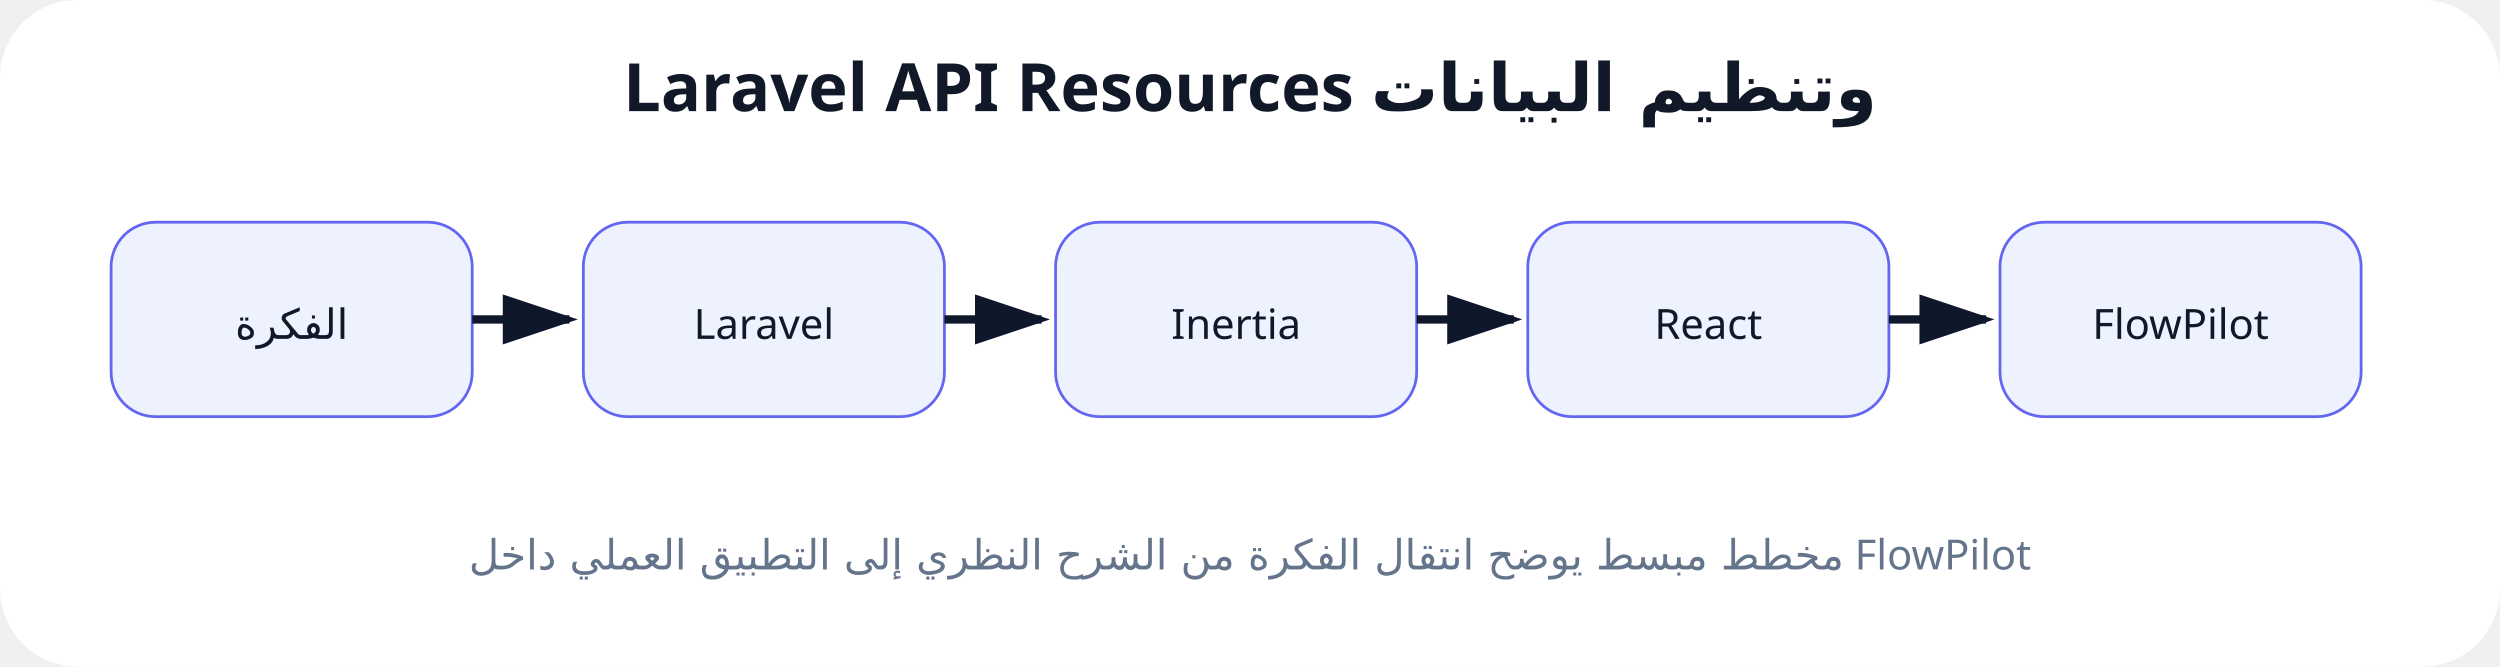
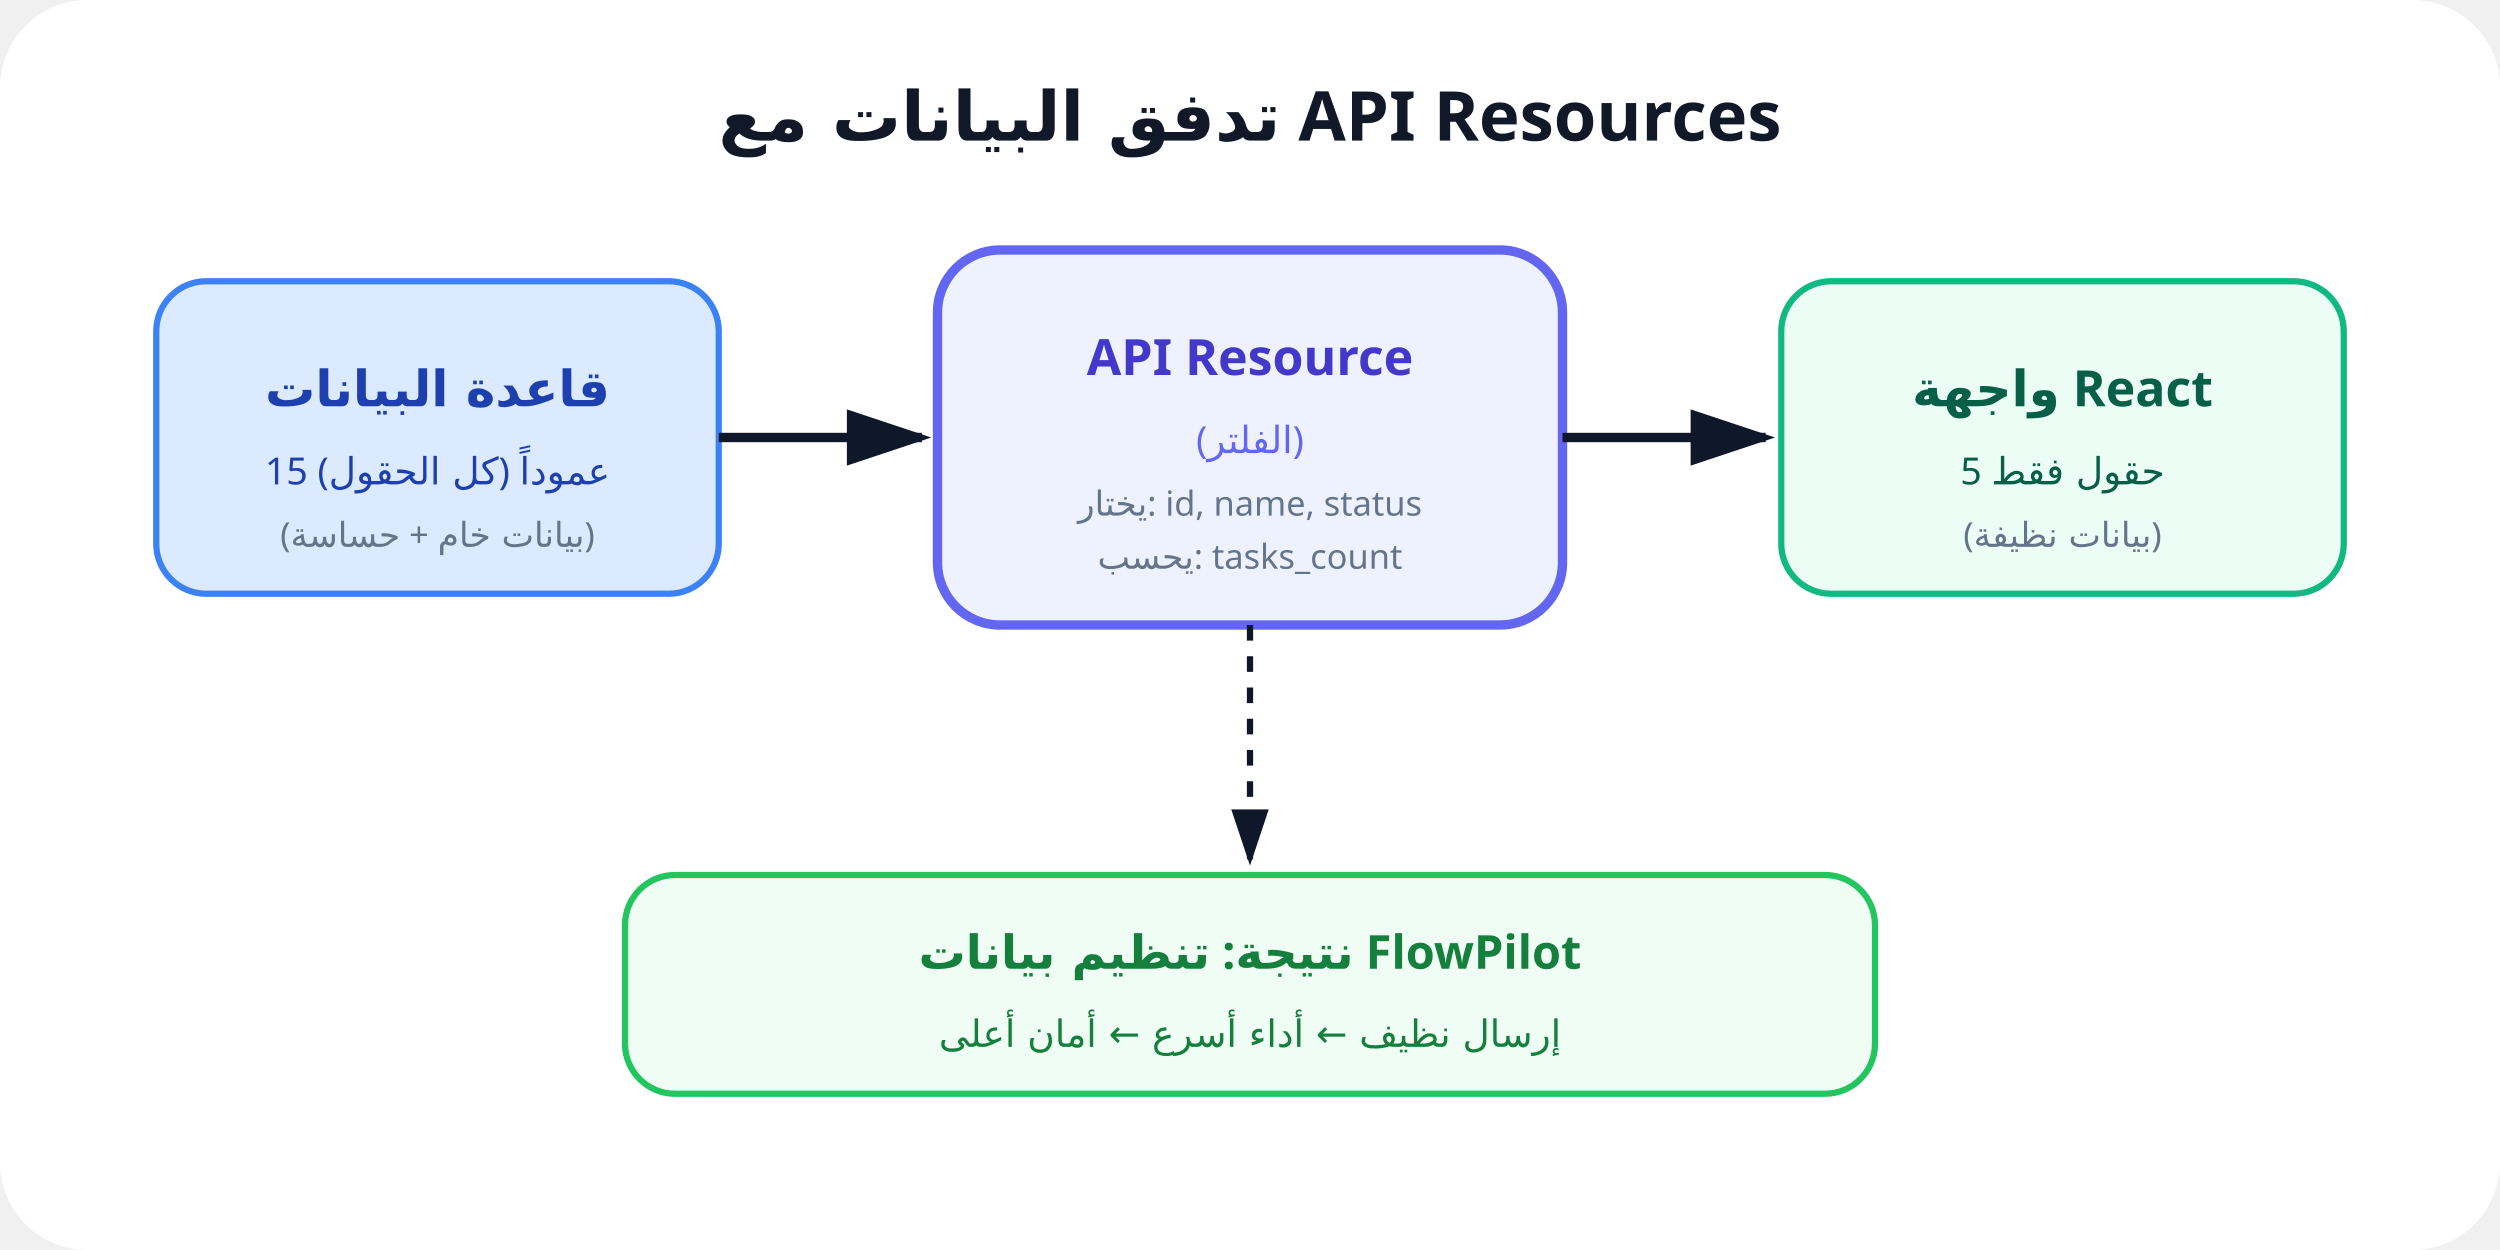
- <svg xmlns="http://www.w3.org/2000/svg" width="900" height="240" viewBox="0 0 900 240">
+ <svg xmlns="http://www.w3.org/2000/svg" width="800" height="400" viewBox="0 0 800 400">
+   <rect width="800" height="400" rx="28" fill="#ffffff" />
+   <text x="400" y="45" text-anchor="middle" font-size="22" font-weight="700" font-family="Tajawal, sans-serif" fill="#111827">تدفق البيانات مع API Resources</text>
+   <rect x="50" y="90" width="180" height="100" rx="16" fill="#dbeafe" stroke="#3b82f6" stroke-width="2" />
+   <text x="140" y="130" text-anchor="middle" font-size="16" font-weight="700" font-family="Tajawal, sans-serif" fill="#1e40af">قاعدة البيانات</text>
+   <text x="140" y="155" text-anchor="middle" font-size="12" font-family="Tajawal, sans-serif" fill="#1e40af">15 عموداً (كل الحقول)</text>
+   <text x="140" y="175" text-anchor="middle" font-size="11" font-family="Tajawal, sans-serif" fill="#64748b">(بيانات خام + حساسة)</text>
+   <path d="M 230 140 L 295 140" stroke="#0f172a" stroke-width="3" marker-end="url(#arrow)" />
+   <rect x="300" y="80" width="200" height="120" rx="20" fill="#eef2ff" stroke="#6366f1" stroke-width="3" />
+   <text x="400" y="120" text-anchor="middle" font-size="16" font-weight="700" font-family="Tajawal, sans-serif" fill="#4338ca">API Resource</text>
+   <text x="400" y="145" text-anchor="middle" font-size="12" font-family="Tajawal, sans-serif" fill="#6366f1">(الفلتر)</text>
+   <text x="400" y="165" text-anchor="middle" font-size="11" font-family="Tajawal, sans-serif" fill="#64748b">يختار: id, name, status</text>
+   <text x="400" y="182" text-anchor="middle" font-size="11" font-family="Tajawal, sans-serif" fill="#64748b">يحسب: tasks_count</text>
+   <path d="M 500 140 L 565 140" stroke="#0f172a" stroke-width="3" marker-end="url(#arrow)" />
+   <rect x="570" y="90" width="180" height="100" rx="16" fill="#ecfdf5" stroke="#10b981" stroke-width="2" />
+   <text x="660" y="130" text-anchor="middle" font-size="16" font-weight="700" font-family="Tajawal, sans-serif" fill="#065f46">واجهة React</text>
+   <text x="660" y="155" text-anchor="middle" font-size="12" font-family="Tajawal, sans-serif" fill="#065f46">5 حقول فقط</text>
+   <text x="660" y="175" text-anchor="middle" font-size="11" font-family="Tajawal, sans-serif" fill="#64748b">(بيانات نظيفة)</text>
+   <rect x="200" y="280" width="400" height="70" rx="16" fill="#f0fdf4" stroke="#22c55e" stroke-width="2" />
+   <text x="400" y="310" text-anchor="middle" font-size="15" font-weight="700" font-family="Tajawal, sans-serif" fill="#15803d">نتيجة: تنظيم بيانات FlowPilot</text>
+   <text x="400" y="335" text-anchor="middle" font-size="12" font-family="Tajawal, sans-serif" fill="#15803d">إرسال نظيف ← أداء أسرع ← أمان أعلى</text>
+   <path d="M 400 200 L 400 275" stroke="#0f172a" stroke-width="2" stroke-dasharray="5,5" marker-end="url(#arrow)" />
  <defs>
-     <marker id="a" markerWidth="10" markerHeight="10" refX="8" refY="3" orient="auto">
+     <marker id="arrow" markerWidth="10" markerHeight="10" refX="8" refY="3" orient="auto">
      <path d="M0,0 L0,6 L9,3 z" fill="#0f172a" />
    </marker>
  </defs>
-   <rect width="900" height="240" rx="28" fill="#ffffff" />
-   <text x="450" y="40" text-anchor="middle" font-size="24" font-weight="700" font-family="Tahoma" fill="#111827">Laravel API Resources وتنظيم البيانات</text>
-   <rect x="40" y="80" width="130" height="70" rx="16" fill="#eef2ff" stroke="#6366f1" />
-   <text x="105" y="122" text-anchor="middle" font-size="15" font-family="Tahoma" fill="#111827">الفكرة</text>
-   <rect x="210" y="80" width="130" height="70" rx="16" fill="#eef2ff" stroke="#6366f1" />
-   <text x="275" y="122" text-anchor="middle" font-size="15" font-family="Tahoma" fill="#111827">Laravel</text>
-   <rect x="380" y="80" width="130" height="70" rx="16" fill="#eef2ff" stroke="#6366f1" />
-   <text x="445" y="122" text-anchor="middle" font-size="15" font-family="Tahoma" fill="#111827">Inertia</text>
-   <rect x="550" y="80" width="130" height="70" rx="16" fill="#eef2ff" stroke="#6366f1" />
-   <text x="615" y="122" text-anchor="middle" font-size="15" font-family="Tahoma" fill="#111827">React</text>
-   <rect x="720" y="80" width="130" height="70" rx="16" fill="#eef2ff" stroke="#6366f1" />
-   <text x="785" y="122" text-anchor="middle" font-size="15" font-family="Tahoma" fill="#111827">FlowPilot</text>
-   <path d="M 170 115 L 205 115" stroke="#0f172a" stroke-width="3" marker-end="url(#a)" />
-   <path d="M 340 115 L 375 115" stroke="#0f172a" stroke-width="3" marker-end="url(#a)" />
-   <path d="M 510 115 L 545 115" stroke="#0f172a" stroke-width="3" marker-end="url(#a)" />
-   <path d="M 680 115 L 715 115" stroke="#0f172a" stroke-width="3" marker-end="url(#a)" />
-   <text x="450" y="205" text-anchor="middle" font-size="15" font-family="Tahoma" fill="#64748b">مخطط مبسط يوضح انتقال الفكرة من الشرح النظري إلى التطبيق العملي داخل FlowPilot</text>
</svg>
